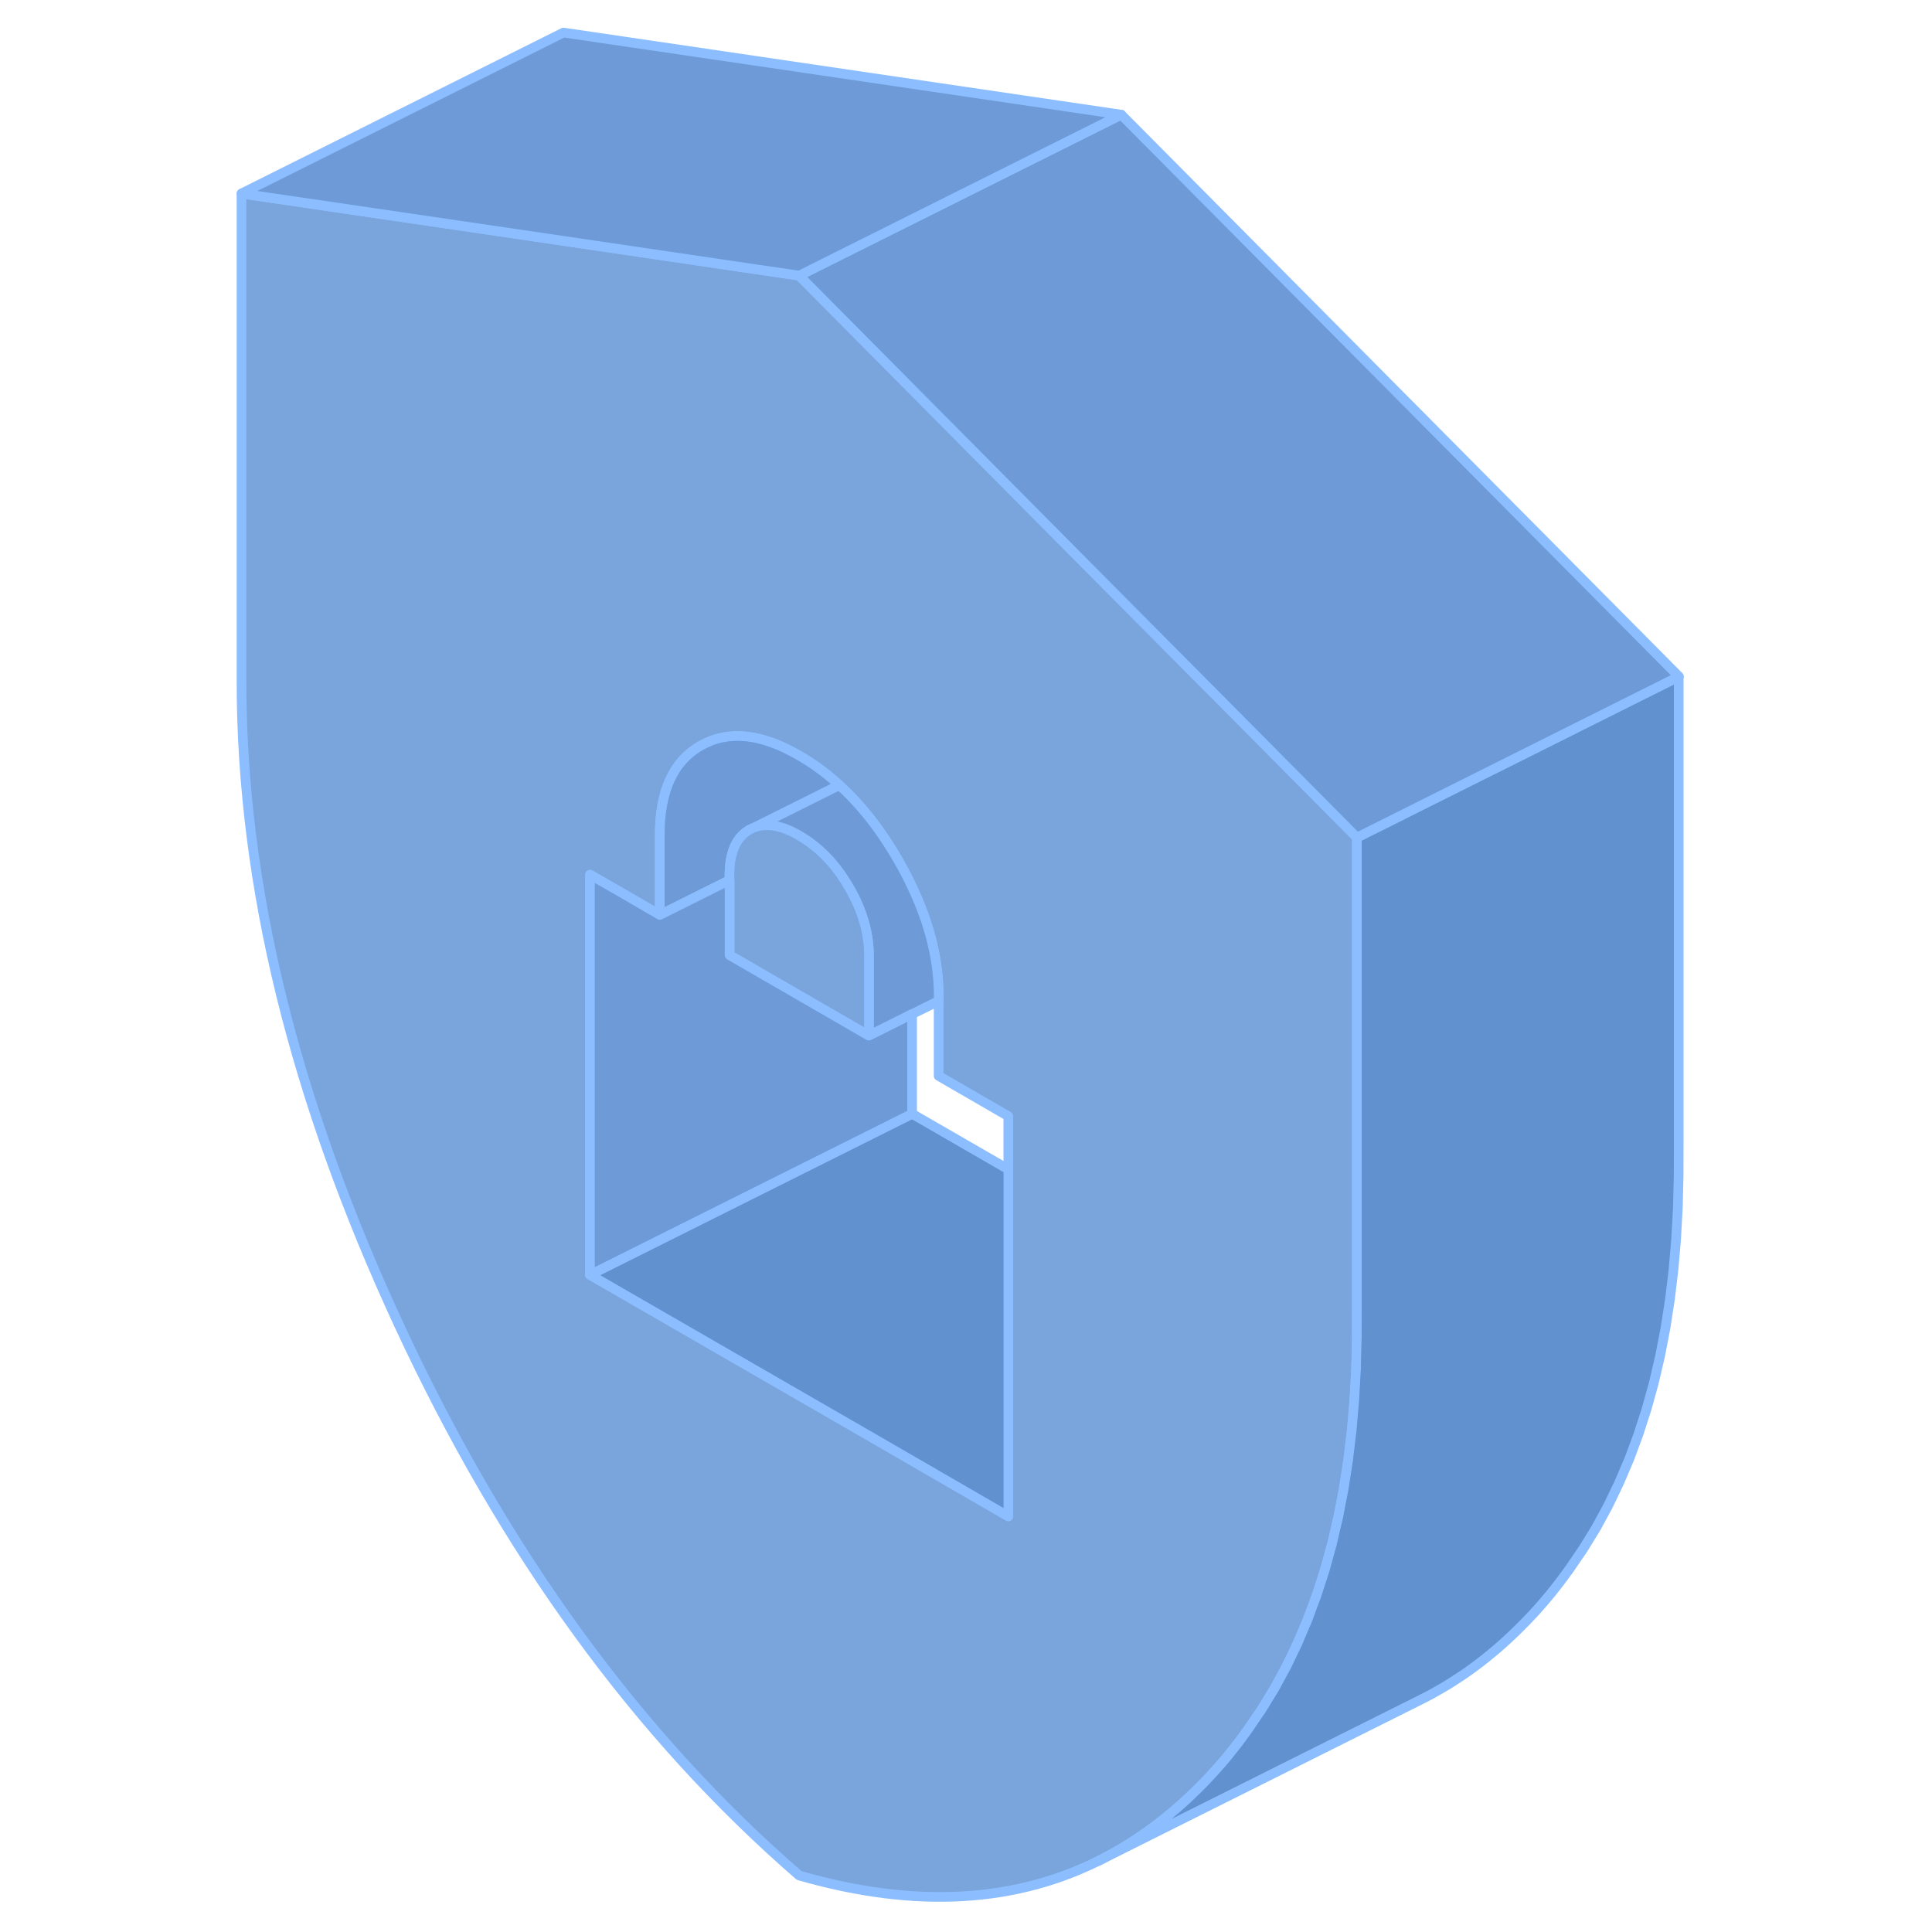
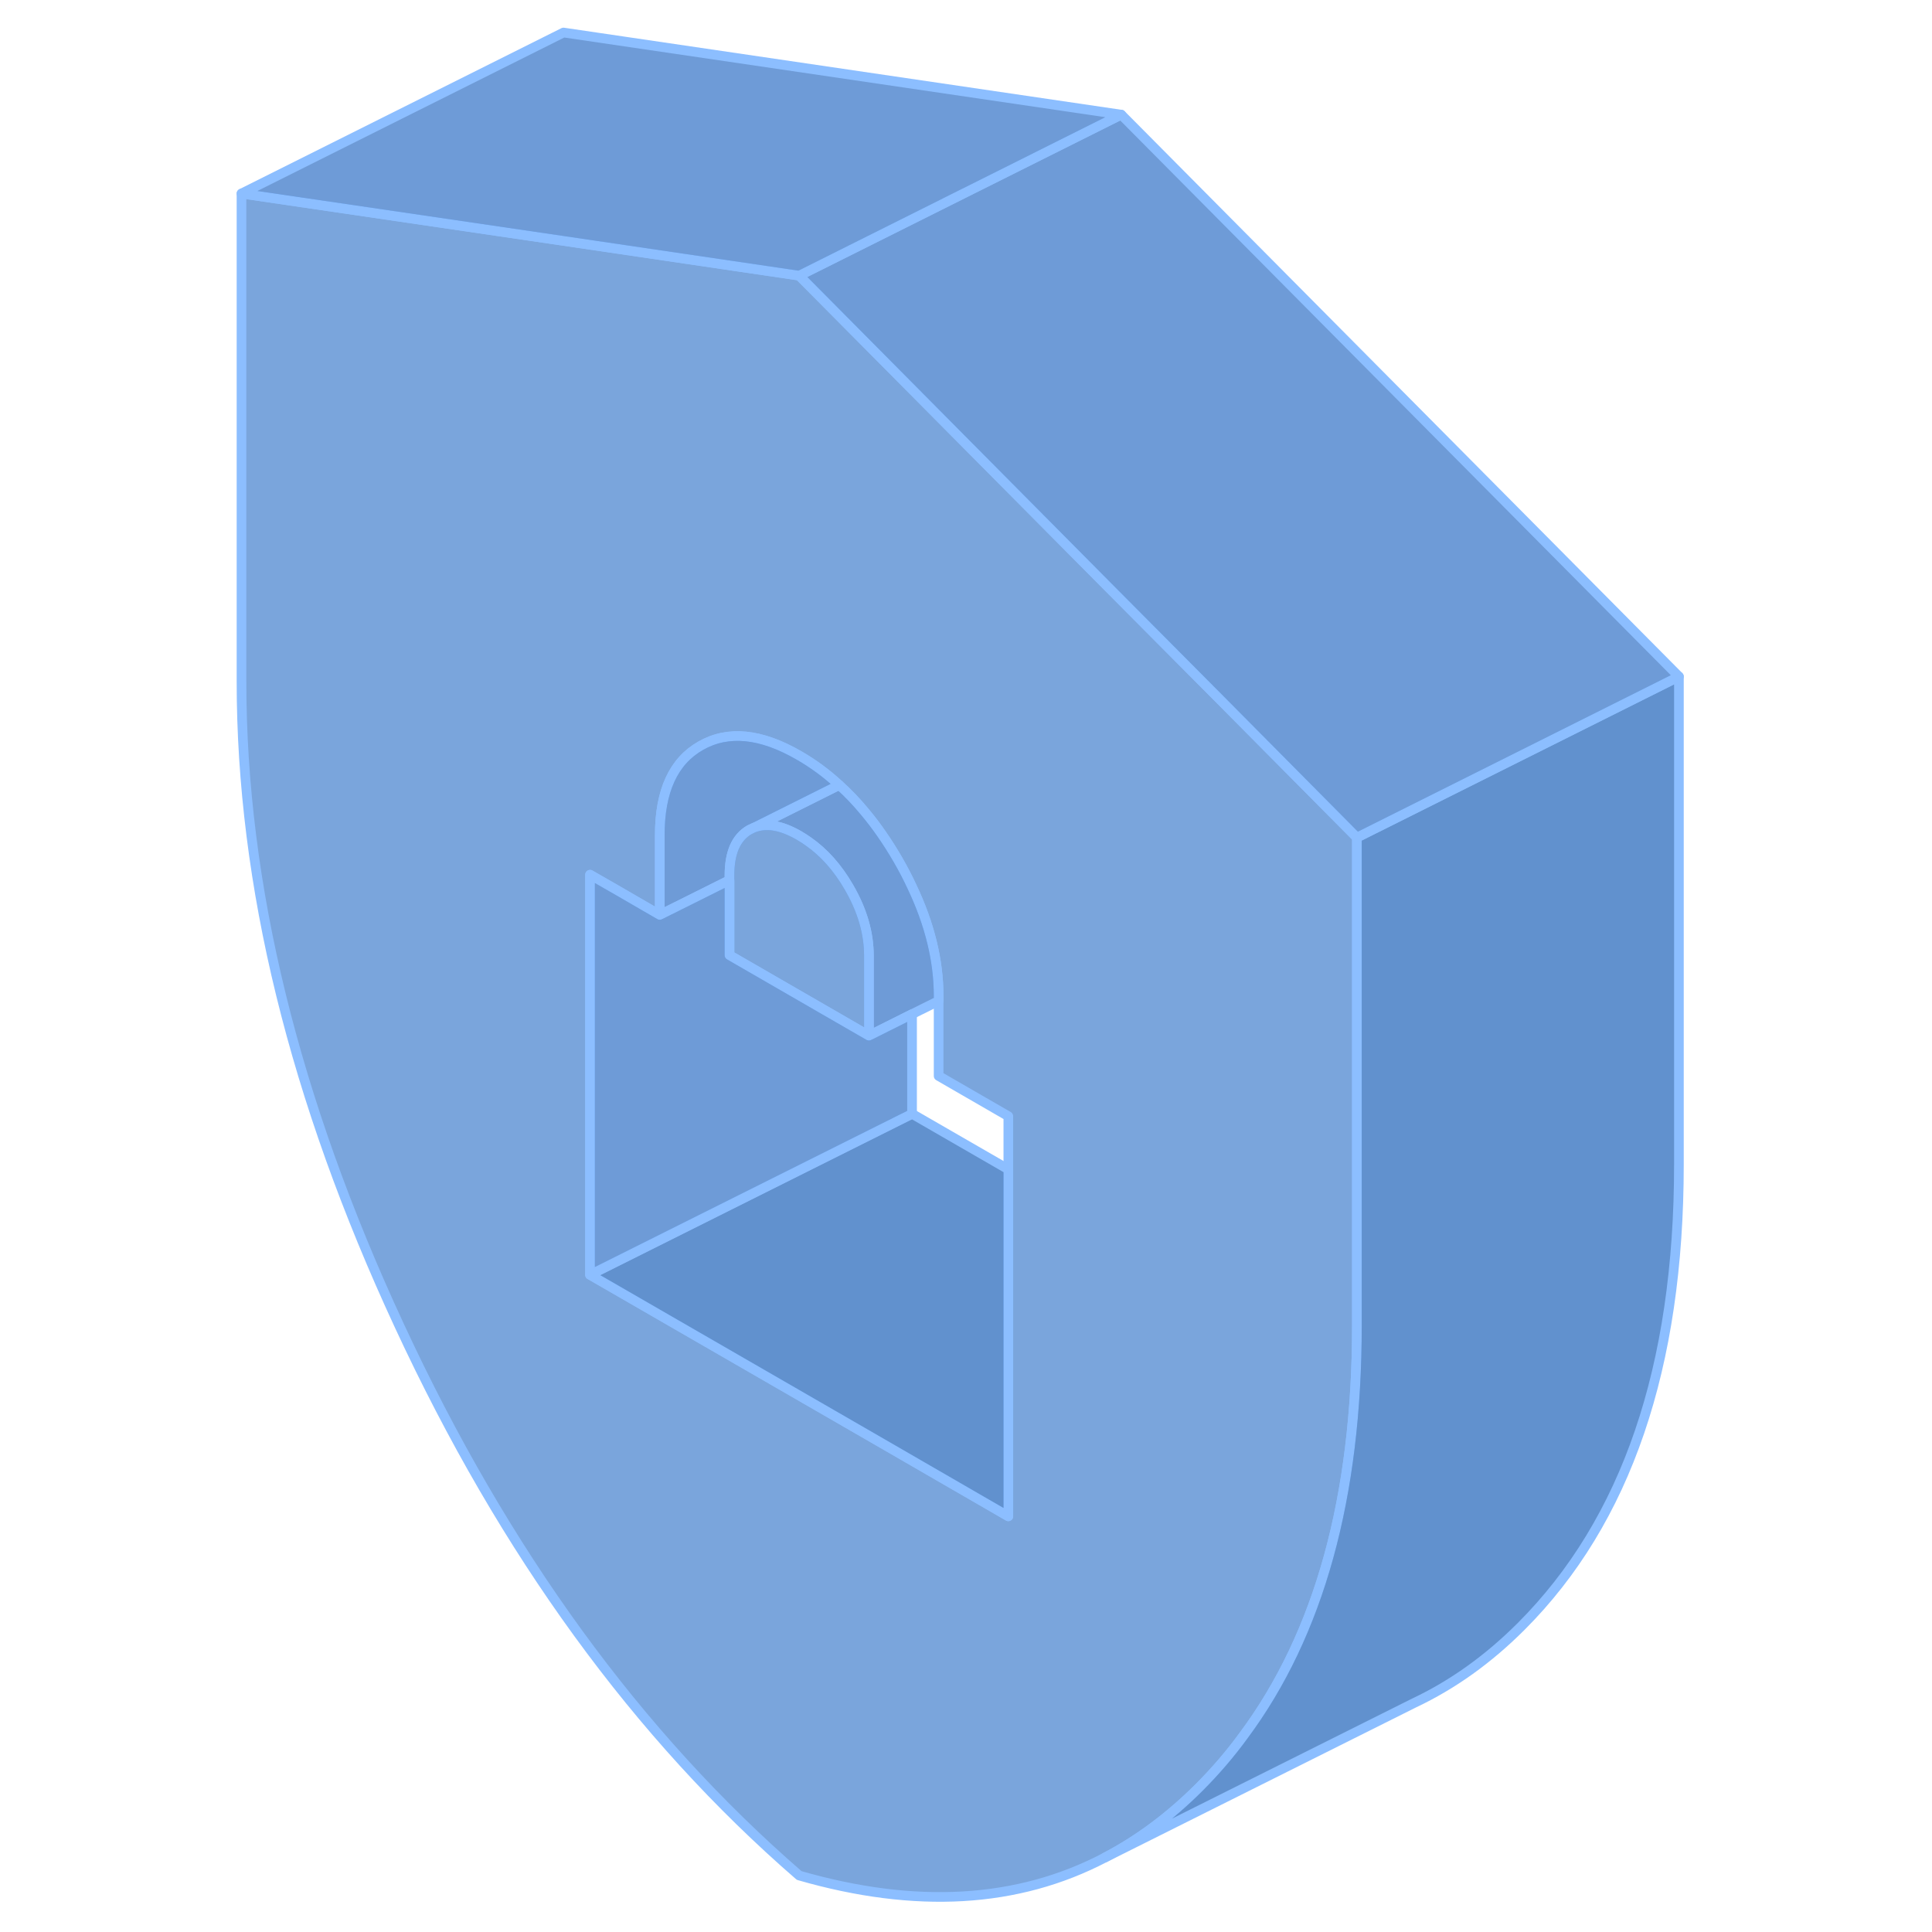
<svg xmlns="http://www.w3.org/2000/svg" width="200" height="200" viewBox="0 0 200 200" fill="none">
-   <style>.cy-float{animation:cy-float 6s ease-in-out infinite;transform-box:view-box;transform-origin:50% 50%}@keyframes cy-float{0%,100%{transform:translateY(0)}50%{transform:translateY(-3px)}}.cy-trace{fill:none;stroke:#CFE5FF;stroke-width:1.2;stroke-linecap:round;stroke-linejoin:round;stroke-dasharray:14 86;stroke-dashoffset:100;opacity:0}@media (prefers-reduced-motion:reduce){.cy-float,.cy-float *{animation:none!important}}.cy-sh{animation:cy-sh 6s cubic-bezier(.32,.72,0,1) infinite}@keyframes cy-sh{0%,58%{transform:translateY(0)}66%{transform:translateY(-7px)}76%,100%{transform:translateY(0)}}.cy-tr1{animation:cy-tr1 6s cubic-bezier(.32,.72,0,1) 0s infinite}@keyframes cy-tr1{0%{stroke-dashoffset:100;opacity:0}6%{opacity:.55}55%{stroke-dashoffset:0;opacity:.55}62%,100%{stroke-dashoffset:0;opacity:0}}.cy-tr2{animation:cy-tr2 6s cubic-bezier(.32,.72,0,1) 0.25s infinite}@keyframes cy-tr2{0%{stroke-dashoffset:100;opacity:0}6%{opacity:.55}55%{stroke-dashoffset:0;opacity:.55}62%,100%{stroke-dashoffset:0;opacity:0}}</style>
-   <g class="cy-float">
-     <path d="M126.38 72.5L114.88 60.94L82.73 28.54L58.33 24.94L25 20.04L25 70.55C25 91.54 30.43 113.75 41.33 137.22C52.22 160.7 66.02 179.67 82.73 194.15C94.8 197.63 105.35 197.02 114.37 192.3C117.85 190.49 121.1 188.07 124.13 185.03C125.8 183.37 127.35 181.57 128.73 179.67C136.57 169.13 140.47 154.99 140.47 137.22L140.47 86.7L126.38 72.5ZM104.38 156.97L90.95 149.2L61.08 131.97L61.08 90.55L64.02 92.24L68.3 94.72L68.3 86.45C68.3 81.89 69.72 78.8 72.53 77.2C75.37 75.59 78.77 75.92 82.73 78.22C84.18 79.05 85.57 80.07 86.87 81.27C87.82 82.12 88.7 83.05 89.55 84.09C90.77 85.54 91.88 87.17 92.93 88.97C93.48 89.92 93.98 90.89 94.42 91.82C96.25 95.69 97.17 99.45 97.17 103.12L97.17 111.38L104.38 115.55L104.38 156.97Z" data-t="M150.22 60.68L134.58 52.35L90.84 28.99L57.64 32.25L12.3 36.72L12.3 87.24C12.3 108.22 19.69 128.91 34.52 149.31C49.32 169.73 68.1 184.82 90.84 194.6C107.25 194.69 121.61 191.11 133.87 183.86C138.61 181.06 143.03 177.73 147.16 173.85C149.43 171.71 151.54 169.48 153.42 167.19C164.08 154.45 169.38 139.2 169.38 121.44L169.38 70.92L150.22 60.68ZM120.29 151.33L102.02 147.34L61.39 138.51L61.39 97.09L65.38 97.95L71.2 99.23L71.2 90.96C71.2 86.39 73.13 82.91 76.96 80.52C80.82 78.11 85.44 77.49 90.84 78.67C92.81 79.1 94.69 79.72 96.46 80.56C97.75 81.14 98.96 81.83 100.11 82.62C101.77 83.73 103.29 85.05 104.72 86.55C105.46 87.35 106.14 88.17 106.73 88.99C109.23 92.34 110.47 95.85 110.47 99.51L110.47 107.78L120.29 109.92L120.29 151.33Z" fill="#4E87D0" fill-opacity="0.75" stroke="#8CBEFF" stroke-linecap="round" stroke-linejoin="round" />
-     <path class="cy-sh" d="M97.17 103.12L97.17 103.62L94.42 104.98L89.95 107.22L89.95 98.95C89.95 96.6 89.27 94.23 87.88 91.85C86.7 89.8 85.28 88.22 83.62 87.07C83.33 86.87 83.03 86.68 82.73 86.5C80.88 85.43 79.32 85.17 78 85.7L86.87 81.27C87.82 82.12 88.7 83.05 89.55 84.08C90.77 85.53 91.88 87.17 92.93 88.97C93.48 89.92 93.98 90.88 94.42 91.82C96.25 95.68 97.17 99.45 97.17 103.12Z" data-t="M110.47 99.51L110.47 100.01L103.01 102.59L100.66 105.64L100.66 97.37C100.66 95.02 99.73 92.85 97.85 90.85C96.24 89.14 94.31 87.95 92.04 87.27C91.66 87.15 91.25 87.05 90.84 86.95C88.32 86.4 86.19 86.58 84.4 87.48L96.46 80.55C97.75 81.14 98.96 81.82 100.11 82.62C101.77 83.73 103.29 85.04 104.72 86.55C105.46 87.34 106.14 88.17 106.73 88.98C109.23 92.33 110.47 95.84 110.47 99.51Z" fill="#3E7AC9" fill-opacity="0.75" stroke="#8CBEFF" stroke-linecap="round" stroke-linejoin="round" />
-     <path class="cy-sh" d="M86.87 81.27L78 85.7L77.58 85.9C76.2 86.7 75.52 88.27 75.52 90.62L75.52 91.12L68.3 94.72L68.3 86.45C68.3 81.88 69.72 78.8 72.53 77.2C75.37 75.58 78.77 75.92 82.73 78.22C84.18 79.05 85.57 80.07 86.87 81.27Z" data-t="M96.46 80.56L84.4 87.48L83.83 87.8C81.95 88.99 81.02 90.75 81.02 93.1L81.02 93.6L71.2 99.23L71.2 90.96C71.2 86.39 73.13 82.91 76.96 80.52C80.82 78.11 85.44 77.48 90.84 78.67C92.81 79.09 94.69 79.72 96.46 80.56Z" fill="#3E7AC9" fill-opacity="0.75" stroke="#8CBEFF" stroke-linecap="round" stroke-linejoin="round" />
-     <path class="cy-sh" d="M89.95 98.95L89.95 107.22L75.52 98.88L75.52 90.62C75.52 88.27 76.2 86.7 77.58 85.9L78 85.7C79.32 85.17 80.88 85.43 82.73 86.5C83.03 86.68 83.33 86.87 83.62 87.07C85.28 88.22 86.7 89.8 87.88 91.85C89.27 94.23 89.95 96.6 89.95 98.95Z" data-t="M100.66 97.37L100.66 105.64L81.02 101.36L81.02 93.1C81.02 90.75 81.95 88.99 83.83 87.8L84.4 87.48C86.19 86.58 88.32 86.41 90.84 86.95C91.25 87.05 91.65 87.15 92.04 87.27C94.31 87.95 96.23 89.14 97.84 90.85C99.73 92.85 100.66 95.02 100.66 97.37Z" fill="#4E87D0" fill-opacity="0.75" stroke="#8CBEFF" stroke-linecap="round" stroke-linejoin="round" />
-     <path d="M104.38 121.05L104.38 156.97L90.95 149.2L61.08 131.97L94.42 115.3L104.38 121.05Z" data-t="M120.29 115.42L120.29 151.33L102.02 147.34L61.38 138.51L78.51 115.83L120.29 115.42Z" fill="#2D6CBD" fill-opacity="0.75" stroke="#8CBEFF" stroke-linecap="round" stroke-linejoin="round" />
-     <path d="M94.42 104.98L94.42 115.3L61.08 131.97L61.08 90.55L64.02 92.23L68.3 94.72L75.52 91.12L75.52 98.88L89.95 107.22L94.42 104.98Z" data-t="M103.01 102.59L78.51 115.83L61.38 138.51L61.38 97.09L65.37 97.95L71.2 99.23L81.02 93.6L81.02 101.36L100.66 105.64L103.01 102.59Z" fill="#3E7AC9" fill-opacity="0.75" stroke="#8CBEFF" stroke-linecap="round" stroke-linejoin="round" />
-     <path d="M113.67 192.66L114.77 192.09L115.43 191.73L116.08 191.35L116.73 190.95L117.38 190.55L118.01 190.12L118.65 189.68L119.28 189.23L119.9 188.76L120.51 188.28L121.12 187.78L121.73 187.27L122.33 186.74L122.93 186.2L123.51 185.64L124.1 185.07L124.73 184.43L125.35 183.77L125.96 183.1L126.56 182.42L127.14 181.73L127.7 181.02L128.26 180.31L129.17 179.06L130.62 176.94L131.95 174.76L133.18 172.49L134.31 170.14L135.35 167.69L136.29 165.16L137.14 162.54L137.89 159.83L138.54 157.03L139.1 154.14L139.56 151.17L139.93 148.1L140.2 144.95L140.38 141.71L140.46 138.38L140.47 135.1L140.47 131.87L140.47 128.65L140.47 125.42L140.47 122.19L140.47 118.97L140.47 115.74L140.47 112.51L140.47 109.29L140.47 106.06L140.47 102.83L140.47 99.61L140.47 96.38L140.47 93.15L140.47 89.93L140.47 86.7L173.78 70.05L173.78 73.27L173.78 76.5L173.78 79.73L173.78 82.95L173.78 86.18L173.78 89.41L173.78 92.63L173.78 95.86L173.78 99.09L173.78 102.31L173.78 105.54L173.78 108.77L173.78 111.99L173.78 115.22L173.78 118.45L173.77 121.73L173.69 125.06L173.51 128.3L173.24 131.45L172.87 134.51L172.41 137.49L171.85 140.38L171.2 143.17L170.45 145.88L169.6 148.51L168.66 151.04L167.62 153.48L166.49 155.84L165.26 158.11L163.93 160.28L162.48 162.41L161.56 163.66L161.01 164.37L160.45 165.07L159.86 165.77L159.27 166.45L158.66 167.12L158.04 167.77L157.41 168.41L156.82 168.99L156.23 169.55L155.64 170.09L155.04 170.62L154.43 171.13L153.82 171.63L153.21 172.11L152.58 172.58L151.96 173.03L151.32 173.47L150.68 173.89L150.04 174.3L149.39 174.69L148.73 175.07L148.07 175.44L146.98 176Z" data-t="M155.02 165.21L156.07 163.82L157.08 162.41L158.06 160.98L158.99 159.53L159.88 158.06L160.74 156.58L161.55 155.07L162.32 153.55L163.05 152.01L163.75 150.45L164.4 148.87L165.01 147.27L165.58 145.65L166.11 144.02L166.61 142.36L167.06 140.69L167.47 138.99L167.84 137.28L168.17 135.55L168.46 133.8L168.71 132.03L168.92 130.24L169.1 128.43L169.23 126.61L169.32 124.76L169.37 122.9L169.38 121.04L169.38 119.25L169.38 117.46L169.38 115.67L169.38 113.88L169.38 112.09L169.38 110.3L169.38 108.51L169.38 106.72L169.38 104.93L169.38 103.14L169.38 101.35L169.38 99.56L169.38 97.77L169.38 95.98L169.38 94.19L169.38 92.4L169.38 90.61L169.38 88.82L169.38 87.03L169.38 85.24L169.38 83.45L169.38 81.66L169.38 79.87L169.38 78.08L169.38 76.29L169.38 74.5L169.38 72.71L169.38 70.92L186.47 48.26L186.47 50.05L186.47 51.84L186.47 53.63L186.47 55.42L186.47 57.21L186.47 59L186.47 60.79L186.47 62.58L186.47 64.37L186.47 66.16L186.47 67.95L186.47 69.74L186.47 71.53L186.47 73.32L186.47 75.11L186.47 76.9L186.47 78.69L186.47 80.48L186.47 82.27L186.47 84.06L186.47 85.85L186.47 87.64L186.47 89.43L186.47 91.22L186.47 93.01L186.47 94.8L186.47 96.59L186.47 98.38L186.46 100.24L186.4 102.1L186.31 103.95L186.18 105.78L186.01 107.58L185.8 109.37L185.55 111.14L185.26 112.89L184.93 114.62L184.56 116.34L184.15 118.03L183.69 119.7L183.2 121.36L182.67 123L182.1 124.61L181.49 126.21L180.83 127.79L180.14 129.35L179.41 130.9L178.64 132.42L177.82 133.92L176.97 135.41L176.08 136.87L175.14 138.32L174.17 139.75L173.16 141.16L172.1 142.55Z" fill="#2D6CBD" fill-opacity="0.75" stroke="#8CBEFF" stroke-linecap="round" stroke-linejoin="round" />
-     <path d="M173.8 70.03L140.47 86.7L126.38 72.5L114.88 60.93L82.73 28.53L116.07 11.87L173.8 70.03Z" data-t="M186.5 48.24L169.38 70.92L150.22 60.68L134.58 52.35L90.84 28.99L107.96 6.31L186.5 48.24Z" fill="#3E7AC9" fill-opacity="0.75" stroke="#8CBEFF" stroke-linecap="round" stroke-linejoin="round" />
-     <path d="M116.07 11.87L82.73 28.53L58.33 24.93L25 20.03L58.33 3.37L116.07 11.87Z" data-t="M107.96 6.31L90.84 28.99L57.64 32.25L12.3 36.72L29.42 14.04L107.96 6.31Z" fill="#3E7AC9" fill-opacity="0.75" stroke="#8CBEFF" stroke-linecap="round" stroke-linejoin="round" />
-     <path class="cy-trace cy-tr1" pathLength="100" d="M126.38 72.5L114.88 60.94L82.73 28.54L58.33 24.94L25 20.04L25 70.55C25 91.54 30.43 113.75 41.33 137.22C52.22 160.7 66.02 179.67 82.73 194.15C94.8 197.63 105.35 197.02 114.37 192.3C117.85 190.49 121.1 188.07 124.13 185.03C125.8 183.37 127.35 181.57 128.73 179.67C136.57 169.13 140.47 154.99 140.47 137.22L140.47 86.7L126.38 72.5Z" data-t="M150.22 60.68L134.58 52.35L90.84 28.99L57.64 32.25L12.3 36.72L12.3 87.24C12.3 108.22 19.69 128.91 34.52 149.31C49.32 169.73 68.1 184.82 90.84 194.6C107.25 194.69 121.61 191.11 133.87 183.86C138.61 181.06 143.03 177.73 147.16 173.85C149.43 171.71 151.54 169.48 153.42 167.19C164.08 154.45 169.38 139.2 169.38 121.44L169.38 70.92L150.22 60.68Z" />
-     <path class="cy-trace cy-tr2" pathLength="100" d="M113.67 192.66L114.77 192.09L115.43 191.73L116.08 191.35L116.73 190.95L117.38 190.55L118.01 190.12L118.65 189.68L119.28 189.23L119.9 188.76L120.51 188.28L121.12 187.78L121.73 187.27L122.33 186.74L122.93 186.2L123.51 185.64L124.1 185.07L124.73 184.43L125.35 183.77L125.96 183.1L126.56 182.42L127.14 181.73L127.7 181.02L128.26 180.31L129.17 179.06L130.62 176.94L131.95 174.76L133.18 172.49L134.31 170.14L135.35 167.69L136.29 165.16L137.14 162.54L137.89 159.83L138.54 157.03L139.1 154.14L139.56 151.17L139.93 148.1L140.2 144.95L140.38 141.71L140.46 138.38L140.47 135.1L140.47 131.87L140.47 128.65L140.47 125.42L140.47 122.19L140.47 118.97L140.47 115.74L140.47 112.51L140.47 109.29L140.47 106.06L140.47 102.83L140.47 99.61L140.47 96.38L140.47 93.15L140.47 89.93L140.47 86.7L173.78 70.05L173.78 73.27L173.78 76.5L173.78 79.73L173.78 82.95L173.78 86.18L173.78 89.41L173.78 92.63L173.78 95.86L173.78 99.09L173.78 102.31L173.78 105.54L173.78 108.77L173.78 111.99L173.78 115.22L173.78 118.45L173.77 121.73L173.69 125.06L173.51 128.3L173.24 131.45L172.87 134.51L172.41 137.49L171.85 140.38L171.2 143.17L170.45 145.88L169.6 148.51L168.66 151.04L167.62 153.48L166.49 155.84L165.26 158.11L163.93 160.28L162.48 162.41L161.56 163.66L161.01 164.37L160.45 165.07L159.86 165.77L159.27 166.45L158.66 167.12L158.04 167.77L157.41 168.41L156.82 168.99L156.23 169.55L155.64 170.09L155.04 170.62L154.43 171.13L153.82 171.63L153.21 172.11L152.58 172.58L151.96 173.03L151.32 173.47L150.68 173.89L150.04 174.3L149.39 174.69L148.73 175.07L148.07 175.44L146.98 176Z" data-t="M155.02 165.21L156.07 163.82L157.08 162.41L158.06 160.98L158.99 159.53L159.88 158.06L160.74 156.58L161.55 155.07L162.32 153.55L163.05 152.01L163.75 150.45L164.4 148.87L165.01 147.27L165.58 145.65L166.11 144.02L166.61 142.36L167.06 140.69L167.47 138.99L167.84 137.28L168.17 135.55L168.46 133.8L168.71 132.03L168.92 130.24L169.1 128.43L169.23 126.61L169.32 124.76L169.37 122.9L169.38 121.04L169.38 119.25L169.38 117.46L169.38 115.67L169.38 113.88L169.38 112.09L169.38 110.3L169.38 108.51L169.38 106.72L169.38 104.93L169.38 103.14L169.38 101.35L169.38 99.56L169.38 97.77L169.38 95.98L169.38 94.19L169.38 92.4L169.38 90.61L169.38 88.82L169.38 87.03L169.38 85.24L169.38 83.45L169.38 81.66L169.38 79.87L169.38 78.08L169.38 76.29L169.38 74.5L169.38 72.71L169.38 70.92L186.47 48.26L186.47 50.05L186.47 51.84L186.47 53.63L186.47 55.42L186.47 57.21L186.47 59L186.47 60.79L186.47 62.58L186.47 64.37L186.47 66.16L186.47 67.95L186.47 69.74L186.47 71.53L186.47 73.32L186.47 75.11L186.47 76.9L186.47 78.69L186.47 80.48L186.47 82.27L186.47 84.06L186.47 85.85L186.47 87.64L186.47 89.43L186.47 91.22L186.47 93.01L186.47 94.8L186.47 96.59L186.47 98.38L186.46 100.24L186.4 102.1L186.31 103.95L186.18 105.78L186.01 107.58L185.8 109.37L185.55 111.14L185.26 112.89L184.93 114.62L184.56 116.34L184.15 118.03L183.69 119.7L183.2 121.36L182.67 123L182.1 124.61L181.49 126.21L180.83 127.79L180.14 129.35L179.41 130.9L178.64 132.42L177.82 133.92L176.97 135.41L176.08 136.87L175.14 138.32L174.17 139.75L173.16 141.16L172.1 142.55Z" />
+   <style>.cy-trace{fill:none;stroke:#CFE5FF;stroke-width:1.2;stroke-linecap:round;stroke-linejoin:round;stroke-dasharray:14 86;stroke-dashoffset:100;opacity:0}@media (prefers-reduced-motion:reduce){.cy-icon *{animation:none!important}}.cy-sh{animation:cy-sh 6s cubic-bezier(.32,.72,0,1) infinite}@keyframes cy-sh{0%,58%{transform:translateY(0)}66%{transform:translateY(-7px)}76%,100%{transform:translateY(0)}}.cy-tr1{animation:cy-tr1 6s cubic-bezier(.32,.72,0,1) 0s infinite}@keyframes cy-tr1{0%{stroke-dashoffset:100;opacity:0}6%{opacity:.55}55%{stroke-dashoffset:0;opacity:.55}62%,100%{stroke-dashoffset:0;opacity:0}}.cy-tr2{animation:cy-tr2 6s cubic-bezier(.32,.72,0,1) 0.25s infinite}@keyframes cy-tr2{0%{stroke-dashoffset:100;opacity:0}6%{opacity:.55}55%{stroke-dashoffset:0;opacity:.55}62%,100%{stroke-dashoffset:0;opacity:0}}</style>
+   <g class="cy-icon">
+     <path d="M126.383 72.502L114.883 60.935L82.733 28.535L58.333 24.935L25 20.035V70.552C25 91.535 30.433 113.752 41.333 137.219C52.217 160.702 66.017 179.669 82.733 194.152C94.8 197.635 105.35 197.018 114.367 192.302C117.85 190.485 121.1 188.068 124.133 185.035C125.8 183.368 127.35 181.568 128.733 179.668C136.567 169.135 140.467 154.985 140.467 137.219V86.702L126.383 72.502ZM104.383 156.969L90.95 149.202L61.083 131.969V90.552L64.017 92.235L68.3 94.719V86.452C68.3 81.885 69.717 78.802 72.533 77.202C75.367 75.585 78.767 75.919 82.733 78.219C84.183 79.052 85.567 80.069 86.867 81.269C87.817 82.118 88.7 83.052 89.55 84.085C90.767 85.535 91.883 87.168 92.933 88.969C93.483 89.918 93.983 90.885 94.417 91.819C96.25 95.685 97.167 99.452 97.167 103.118V111.385L104.383 115.552V156.969Z" fill="#4E87D0" fill-opacity="0.75" stroke="#8CBEFF" stroke-linecap="round" stroke-linejoin="round" />
+     <path class="cy-sh" d="M97.167 103.116V103.616L94.417 104.982L89.95 107.216V98.949C89.95 96.599 89.267 94.232 87.883 91.849C86.7 89.799 85.283 88.216 83.617 87.066C83.333 86.866 83.033 86.682 82.733 86.499C80.883 85.432 79.317 85.166 78 85.699L86.867 81.266C87.817 82.116 88.7 83.049 89.55 84.082C90.767 85.532 91.883 87.166 92.933 88.966C93.483 89.916 93.984 90.882 94.417 91.816C96.25 95.682 97.167 99.449 97.167 103.116Z" fill="#3E7AC9" fill-opacity="0.75" stroke="#8CBEFF" stroke-linecap="round" stroke-linejoin="round" />
+     <path class="cy-sh" d="M86.867 81.266L78.001 85.699L77.584 85.899C76.201 86.699 75.517 88.266 75.517 90.616V91.116L68.301 94.716V86.449C68.301 81.882 69.717 78.799 72.534 77.199C75.367 75.583 78.767 75.916 82.734 78.216C84.184 79.049 85.567 80.066 86.867 81.266Z" fill="#3E7AC9" fill-opacity="0.75" stroke="#8CBEFF" stroke-linecap="round" stroke-linejoin="round" />
+     <path class="cy-sh" d="M89.949 98.95V107.217L75.516 98.884V90.617C75.516 88.267 76.199 86.7 77.582 85.9L77.999 85.7C79.316 85.167 80.882 85.434 82.732 86.5C83.032 86.684 83.332 86.867 83.616 87.067C85.282 88.217 86.699 89.8 87.882 91.85C89.266 94.234 89.949 96.6 89.949 98.95Z" fill="#4E87D0" fill-opacity="0.75" stroke="#8CBEFF" stroke-linecap="round" stroke-linejoin="round" />
+     <path d="M104.382 121.051V156.967L90.949 149.201L61.082 131.967L94.415 115.301L104.382 121.051Z" fill="#2D6CBD" fill-opacity="0.75" stroke="#8CBEFF" stroke-linecap="round" stroke-linejoin="round" />
+     <path d="M94.415 104.984V115.301L61.082 131.967V90.551L64.015 92.234L68.299 94.717L75.515 91.117V98.884L89.949 107.217L94.415 104.984Z" fill="#3E7AC9" fill-opacity="0.75" stroke="#8CBEFF" stroke-linecap="round" stroke-linejoin="round" />
+     <path d="M173.801 70.035V120.552C173.801 141.535 168.367 157.468 157.467 168.368C154.067 171.768 150.384 174.402 146.401 176.285L114.367 192.302C117.851 190.485 121.101 188.068 124.134 185.035C125.801 183.368 127.351 181.568 128.734 179.668C136.567 169.135 140.467 154.985 140.467 137.219V86.702L173.801 70.035Z" fill="#2D6CBD" fill-opacity="0.75" stroke="#8CBEFF" stroke-linecap="round" stroke-linejoin="round" />
+     <path d="M173.801 70.034L140.468 86.701L126.384 72.501L114.884 60.934L82.734 28.534L116.068 11.867L173.801 70.034Z" fill="#3E7AC9" fill-opacity="0.75" stroke="#8CBEFF" stroke-linecap="round" stroke-linejoin="round" />
+     <path d="M116.067 11.867L82.733 28.534L58.333 24.934L25 20.034L58.333 3.367L116.067 11.867Z" fill="#3E7AC9" fill-opacity="0.75" stroke="#8CBEFF" stroke-linecap="round" stroke-linejoin="round" />
+     <path class="cy-trace cy-tr1" pathLength="100" d="M126.383 72.502L114.883 60.935L82.733 28.535L58.333 24.935L25 20.035V70.552C25 91.535 30.433 113.752 41.333 137.219C52.217 160.702 66.017 179.669 82.733 194.152C94.8 197.635 105.35 197.018 114.367 192.302C117.85 190.485 121.1 188.068 124.133 185.035C125.8 183.368 127.35 181.568 128.733 179.668C136.567 169.135 140.467 154.985 140.467 137.219V86.702L126.383 72.502Z" />
+     <path class="cy-trace cy-tr2" pathLength="100" d="M173.801 70.035V120.552C173.801 141.535 168.367 157.468 157.467 168.368C154.067 171.768 150.384 174.402 146.401 176.285L114.367 192.302C117.851 190.485 121.101 188.068 124.134 185.035C125.801 183.368 127.351 181.568 128.734 179.668C136.567 169.135 140.467 154.985 140.467 137.219V86.702L173.801 70.035Z" />
  </g>
</svg>
